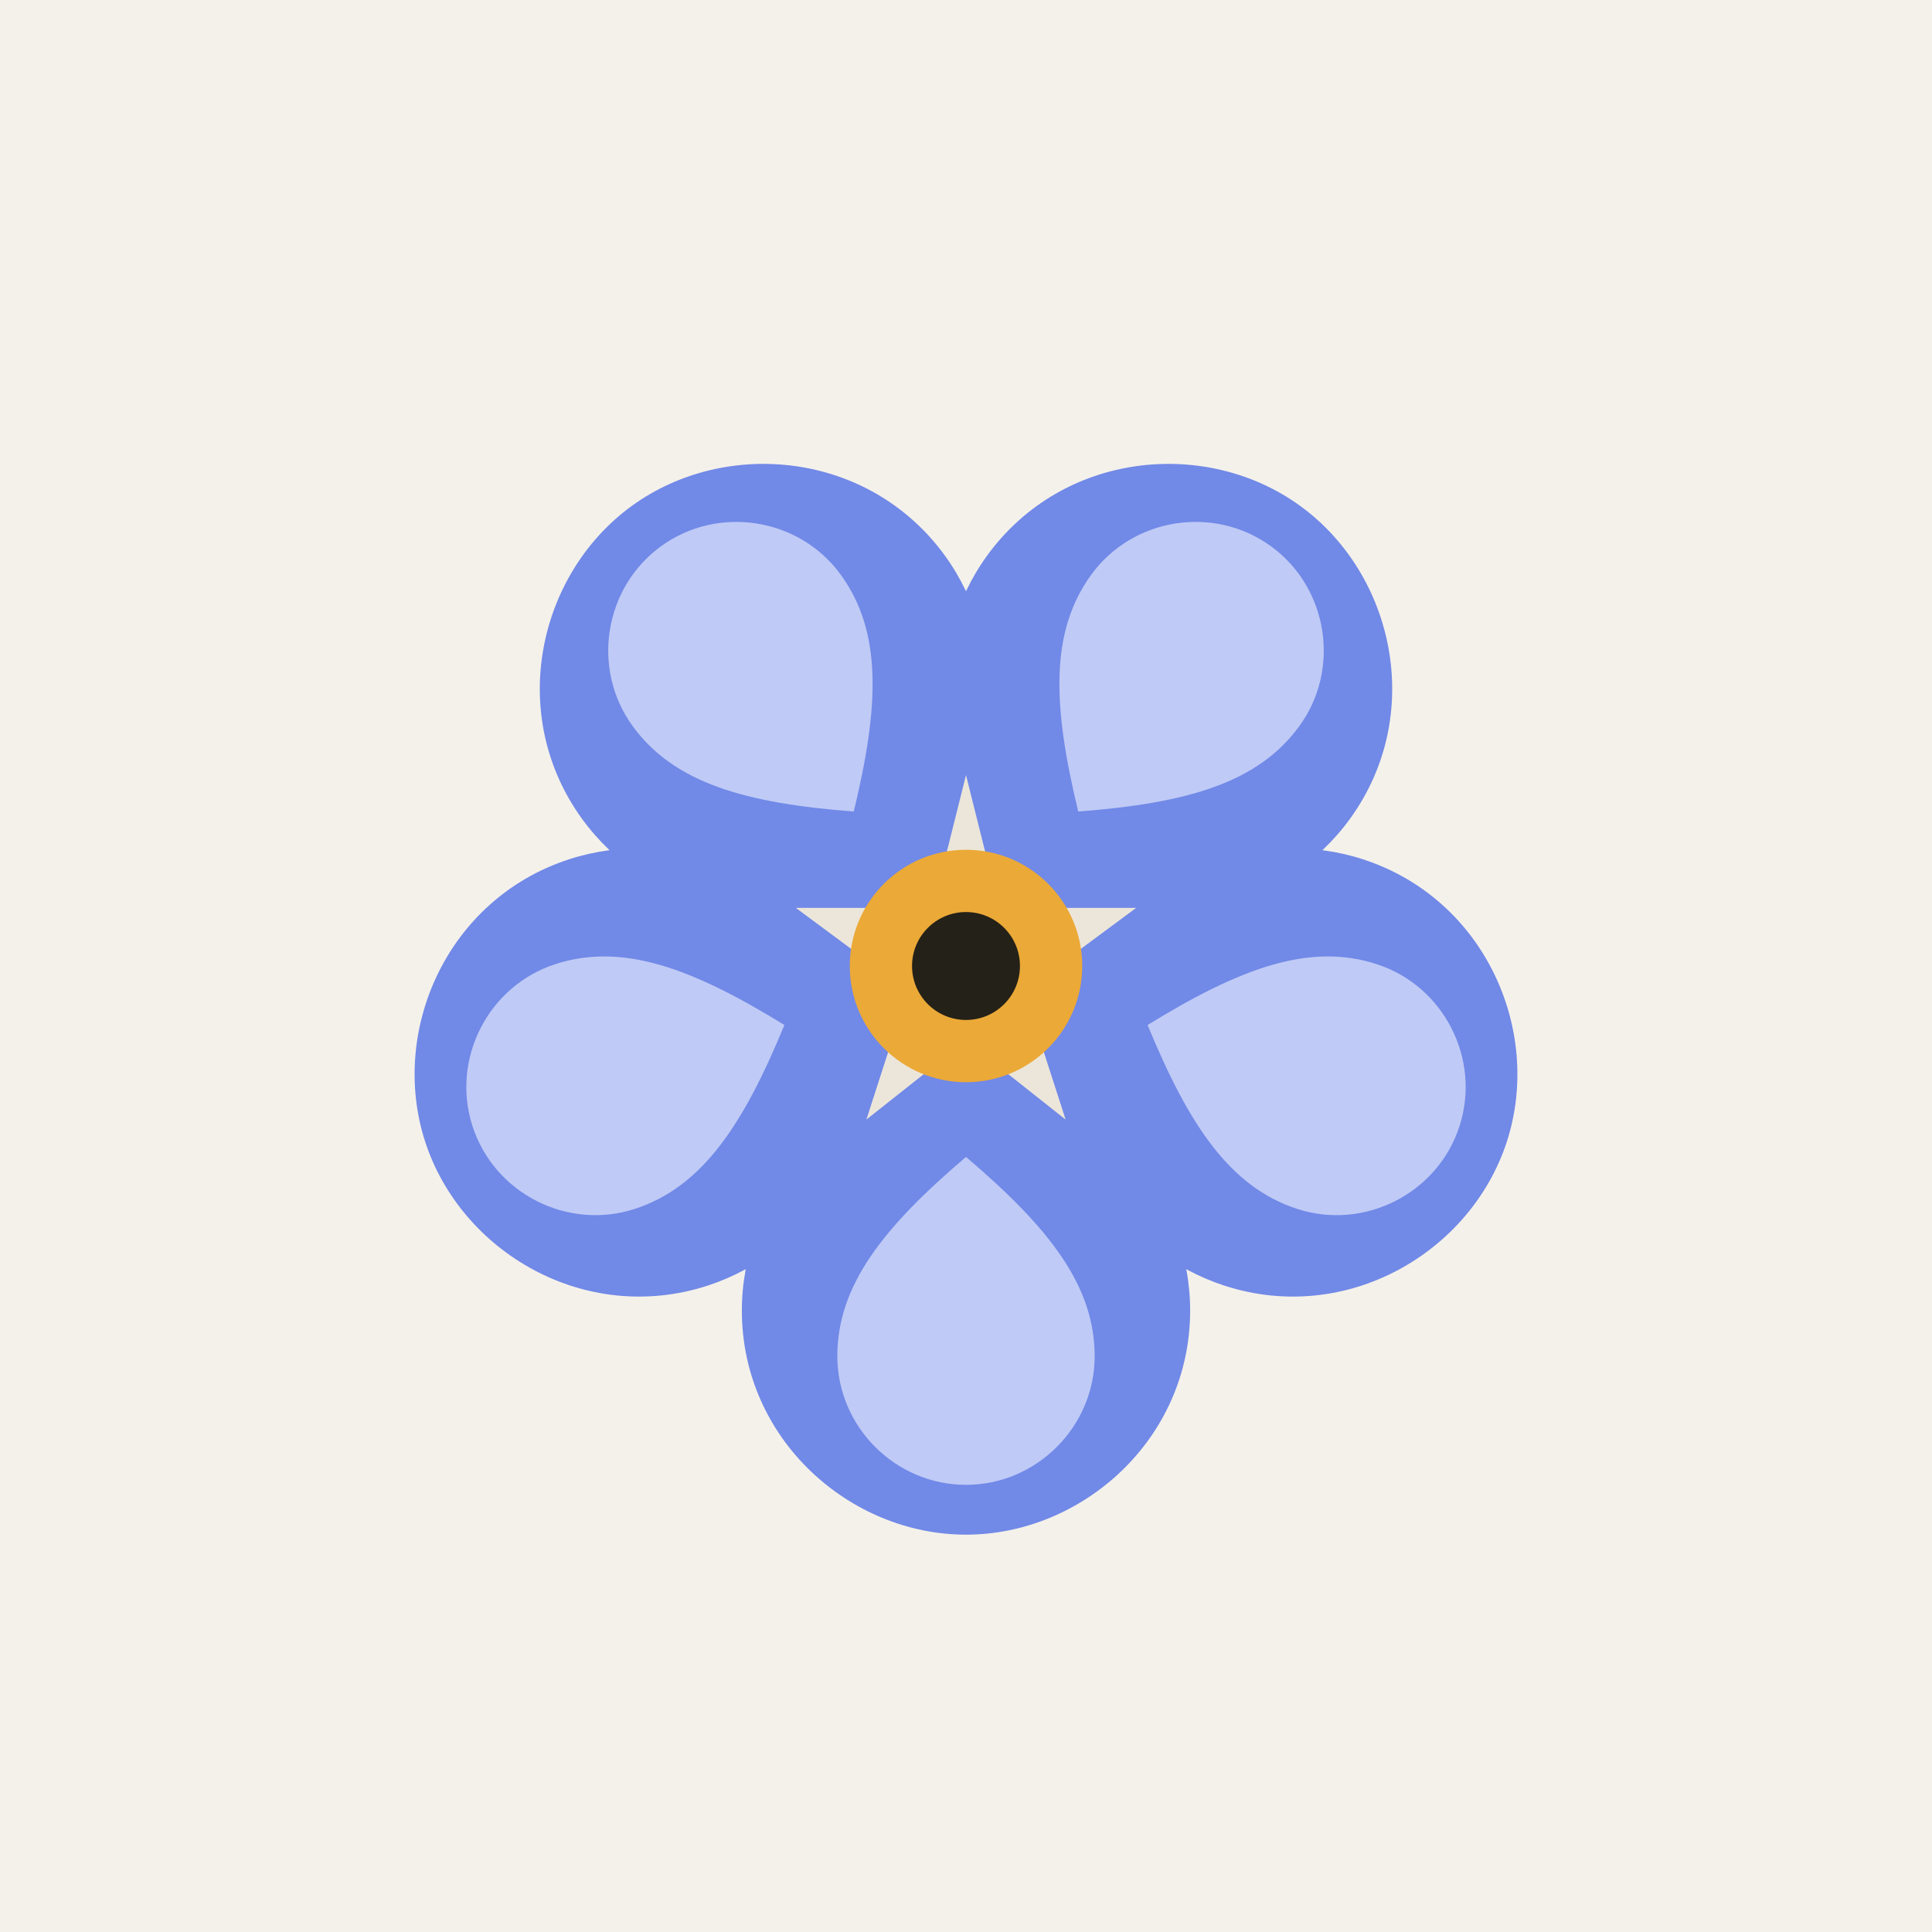
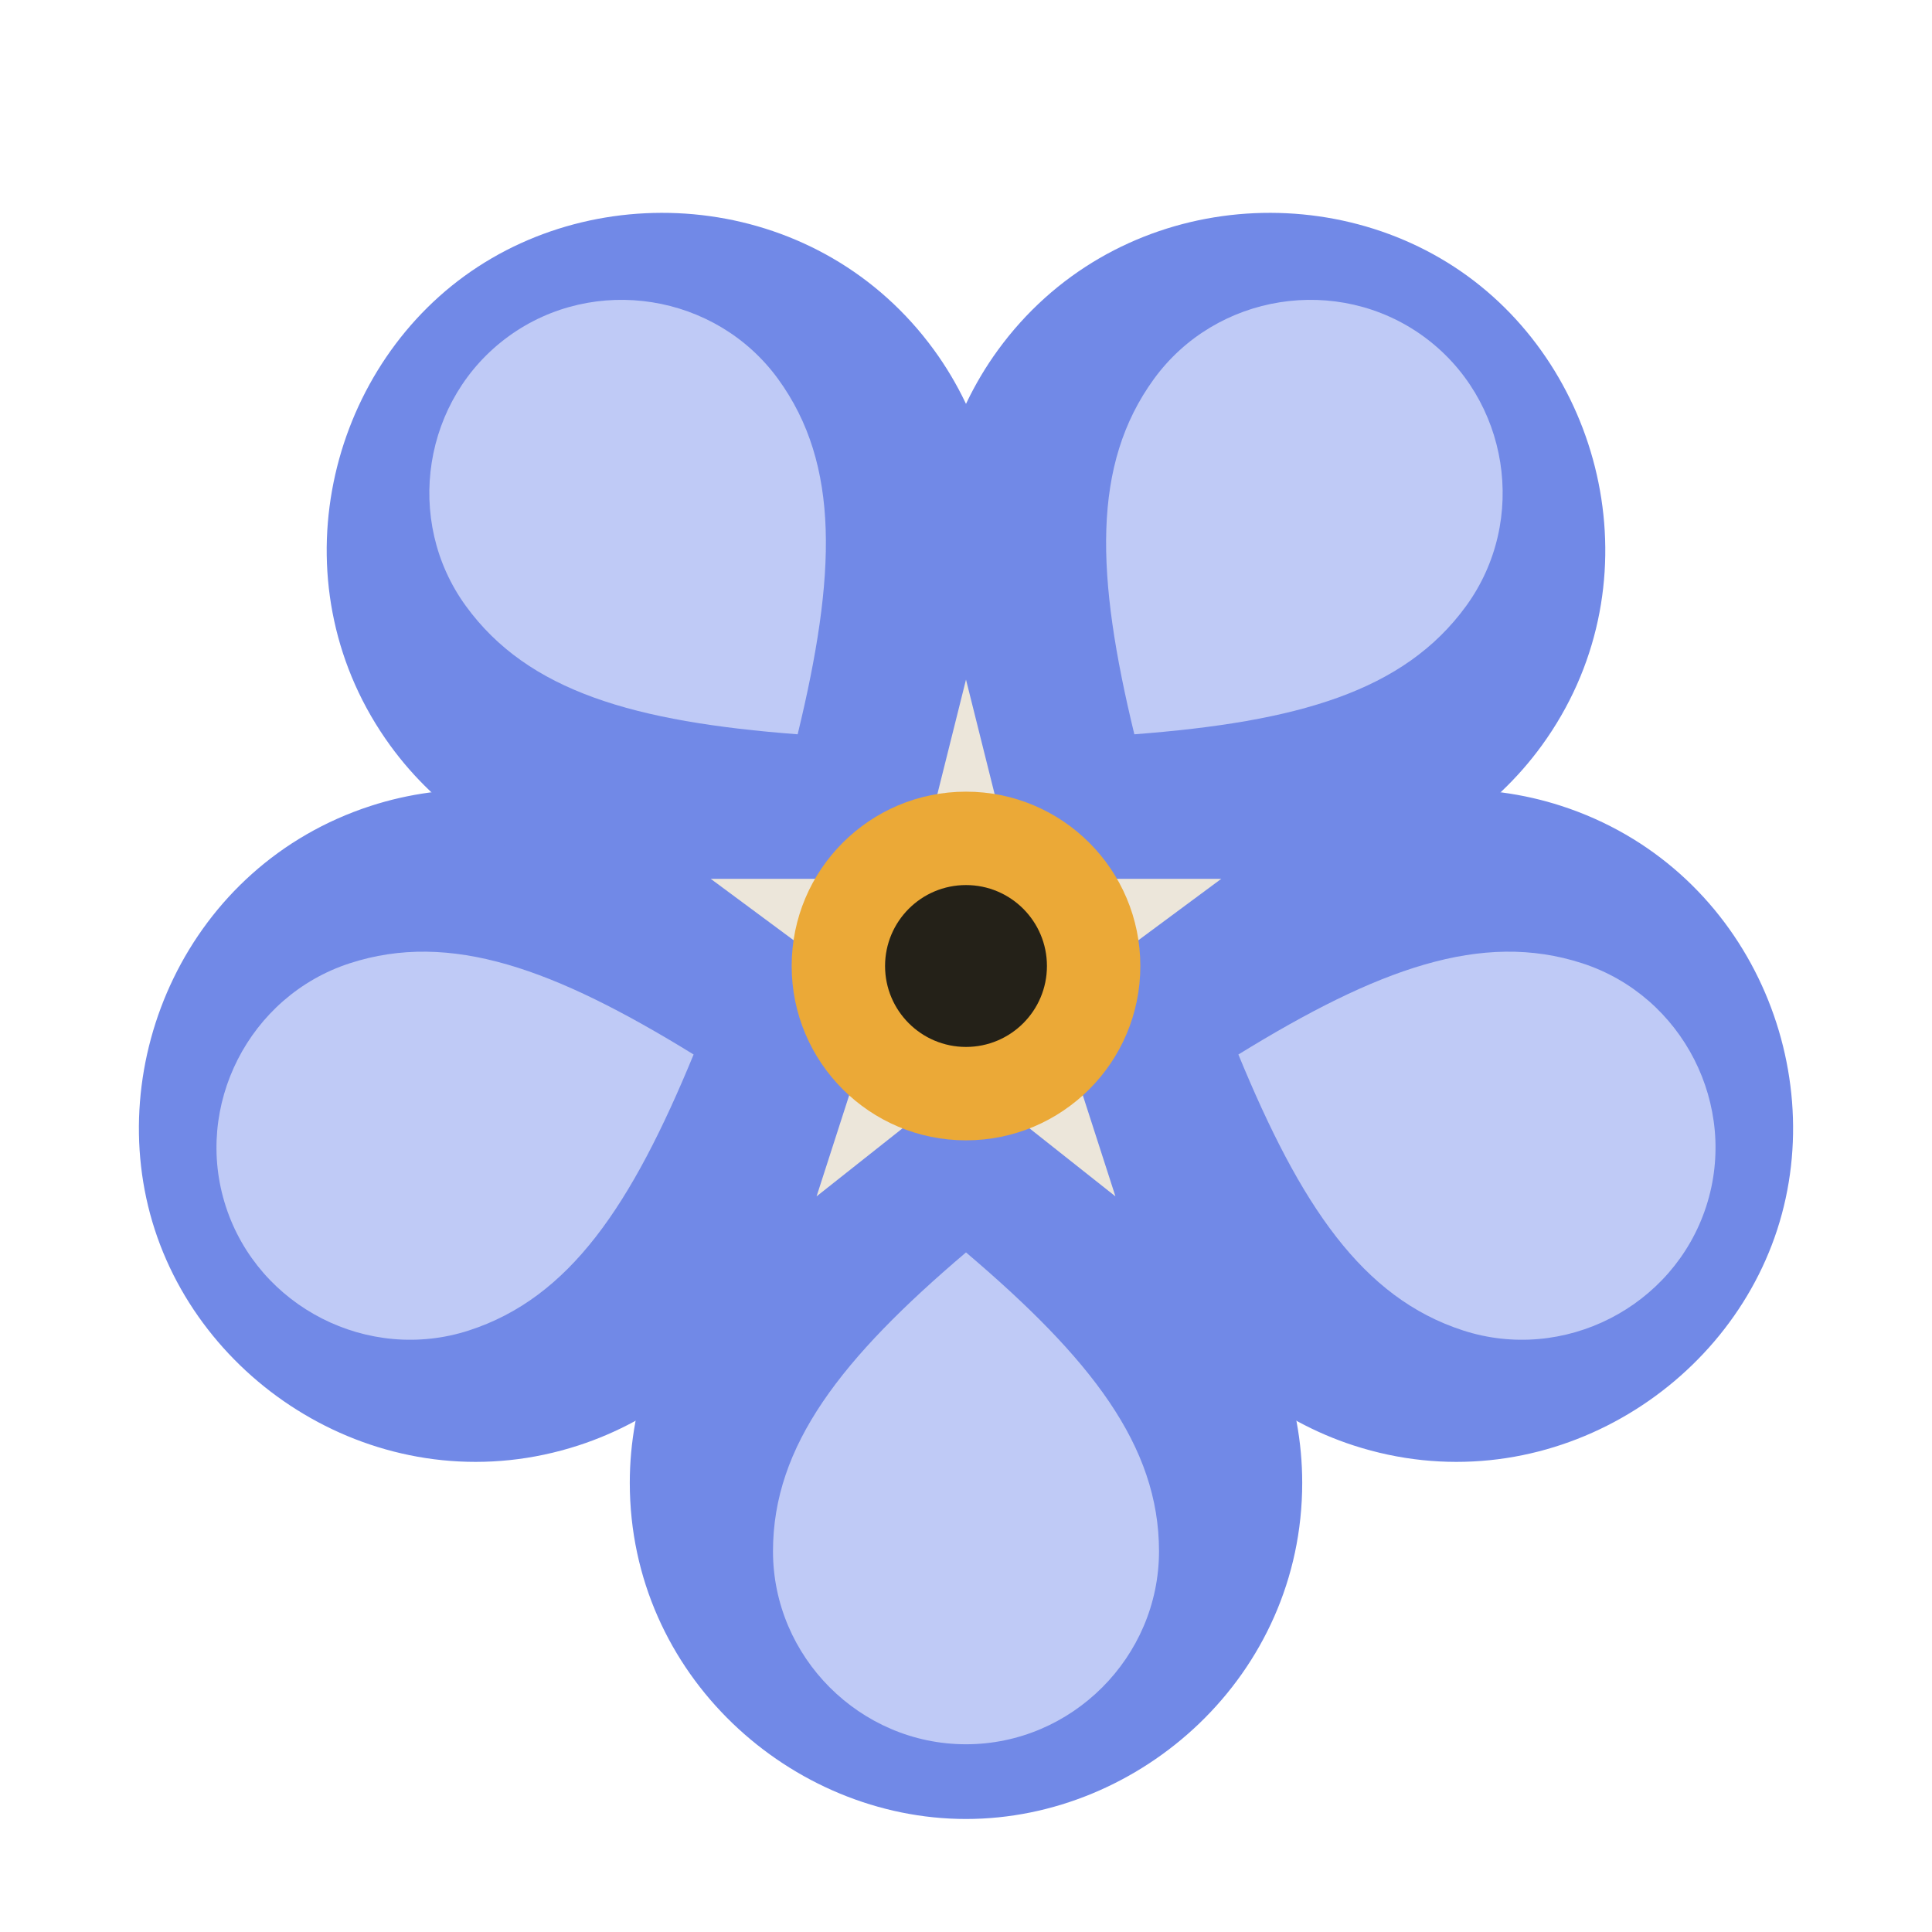
<svg xmlns="http://www.w3.org/2000/svg" width="1024" height="1024" viewBox="0 0 1024 1024">
-   <rect width="1024" height="1024" fill="#F4F1EA" />
  <defs>
    <g id="petera-forget-me-not-petal">
      <path d="M0,-274C56,-274 108,-228 108,-166C108,-114 70,-64 0,-18C-70,-64 -108,-114 -108,-166C-108,-228 -56,-274 0,-274Z" fill="#7189E7" />
      <path d="M0,-250C34,-250 62,-222 62,-188C62,-154 40,-126 0,-92C-40,-126 -62,-154 -62,-188C-62,-222 -34,-250 0,-250Z" fill="#D9E0FB" opacity="0.75" />
    </g>
  </defs>
-   <g transform="translate(512 512) scale(1.1)">
+   <g transform="translate(512 512) scale(1.65)">
    <use href="#petera-forget-me-not-petal" transform="rotate(180)" />
    <use href="#petera-forget-me-not-petal" transform="rotate(252)" />
    <use href="#petera-forget-me-not-petal" transform="rotate(324)" />
    <use href="#petera-forget-me-not-petal" transform="rotate(36)" />
    <use href="#petera-forget-me-not-petal" transform="rotate(108)" />
    <path d="M0,-92L16,-28L82,-28L28,12L48,74L0,36L-48,74L-28,12L-82,-28L-16,-28Z" fill="#ECE6DA" />
    <circle r="56" fill="#EBA937" />
    <circle r="26" fill="#242118" />
  </g>
</svg>
